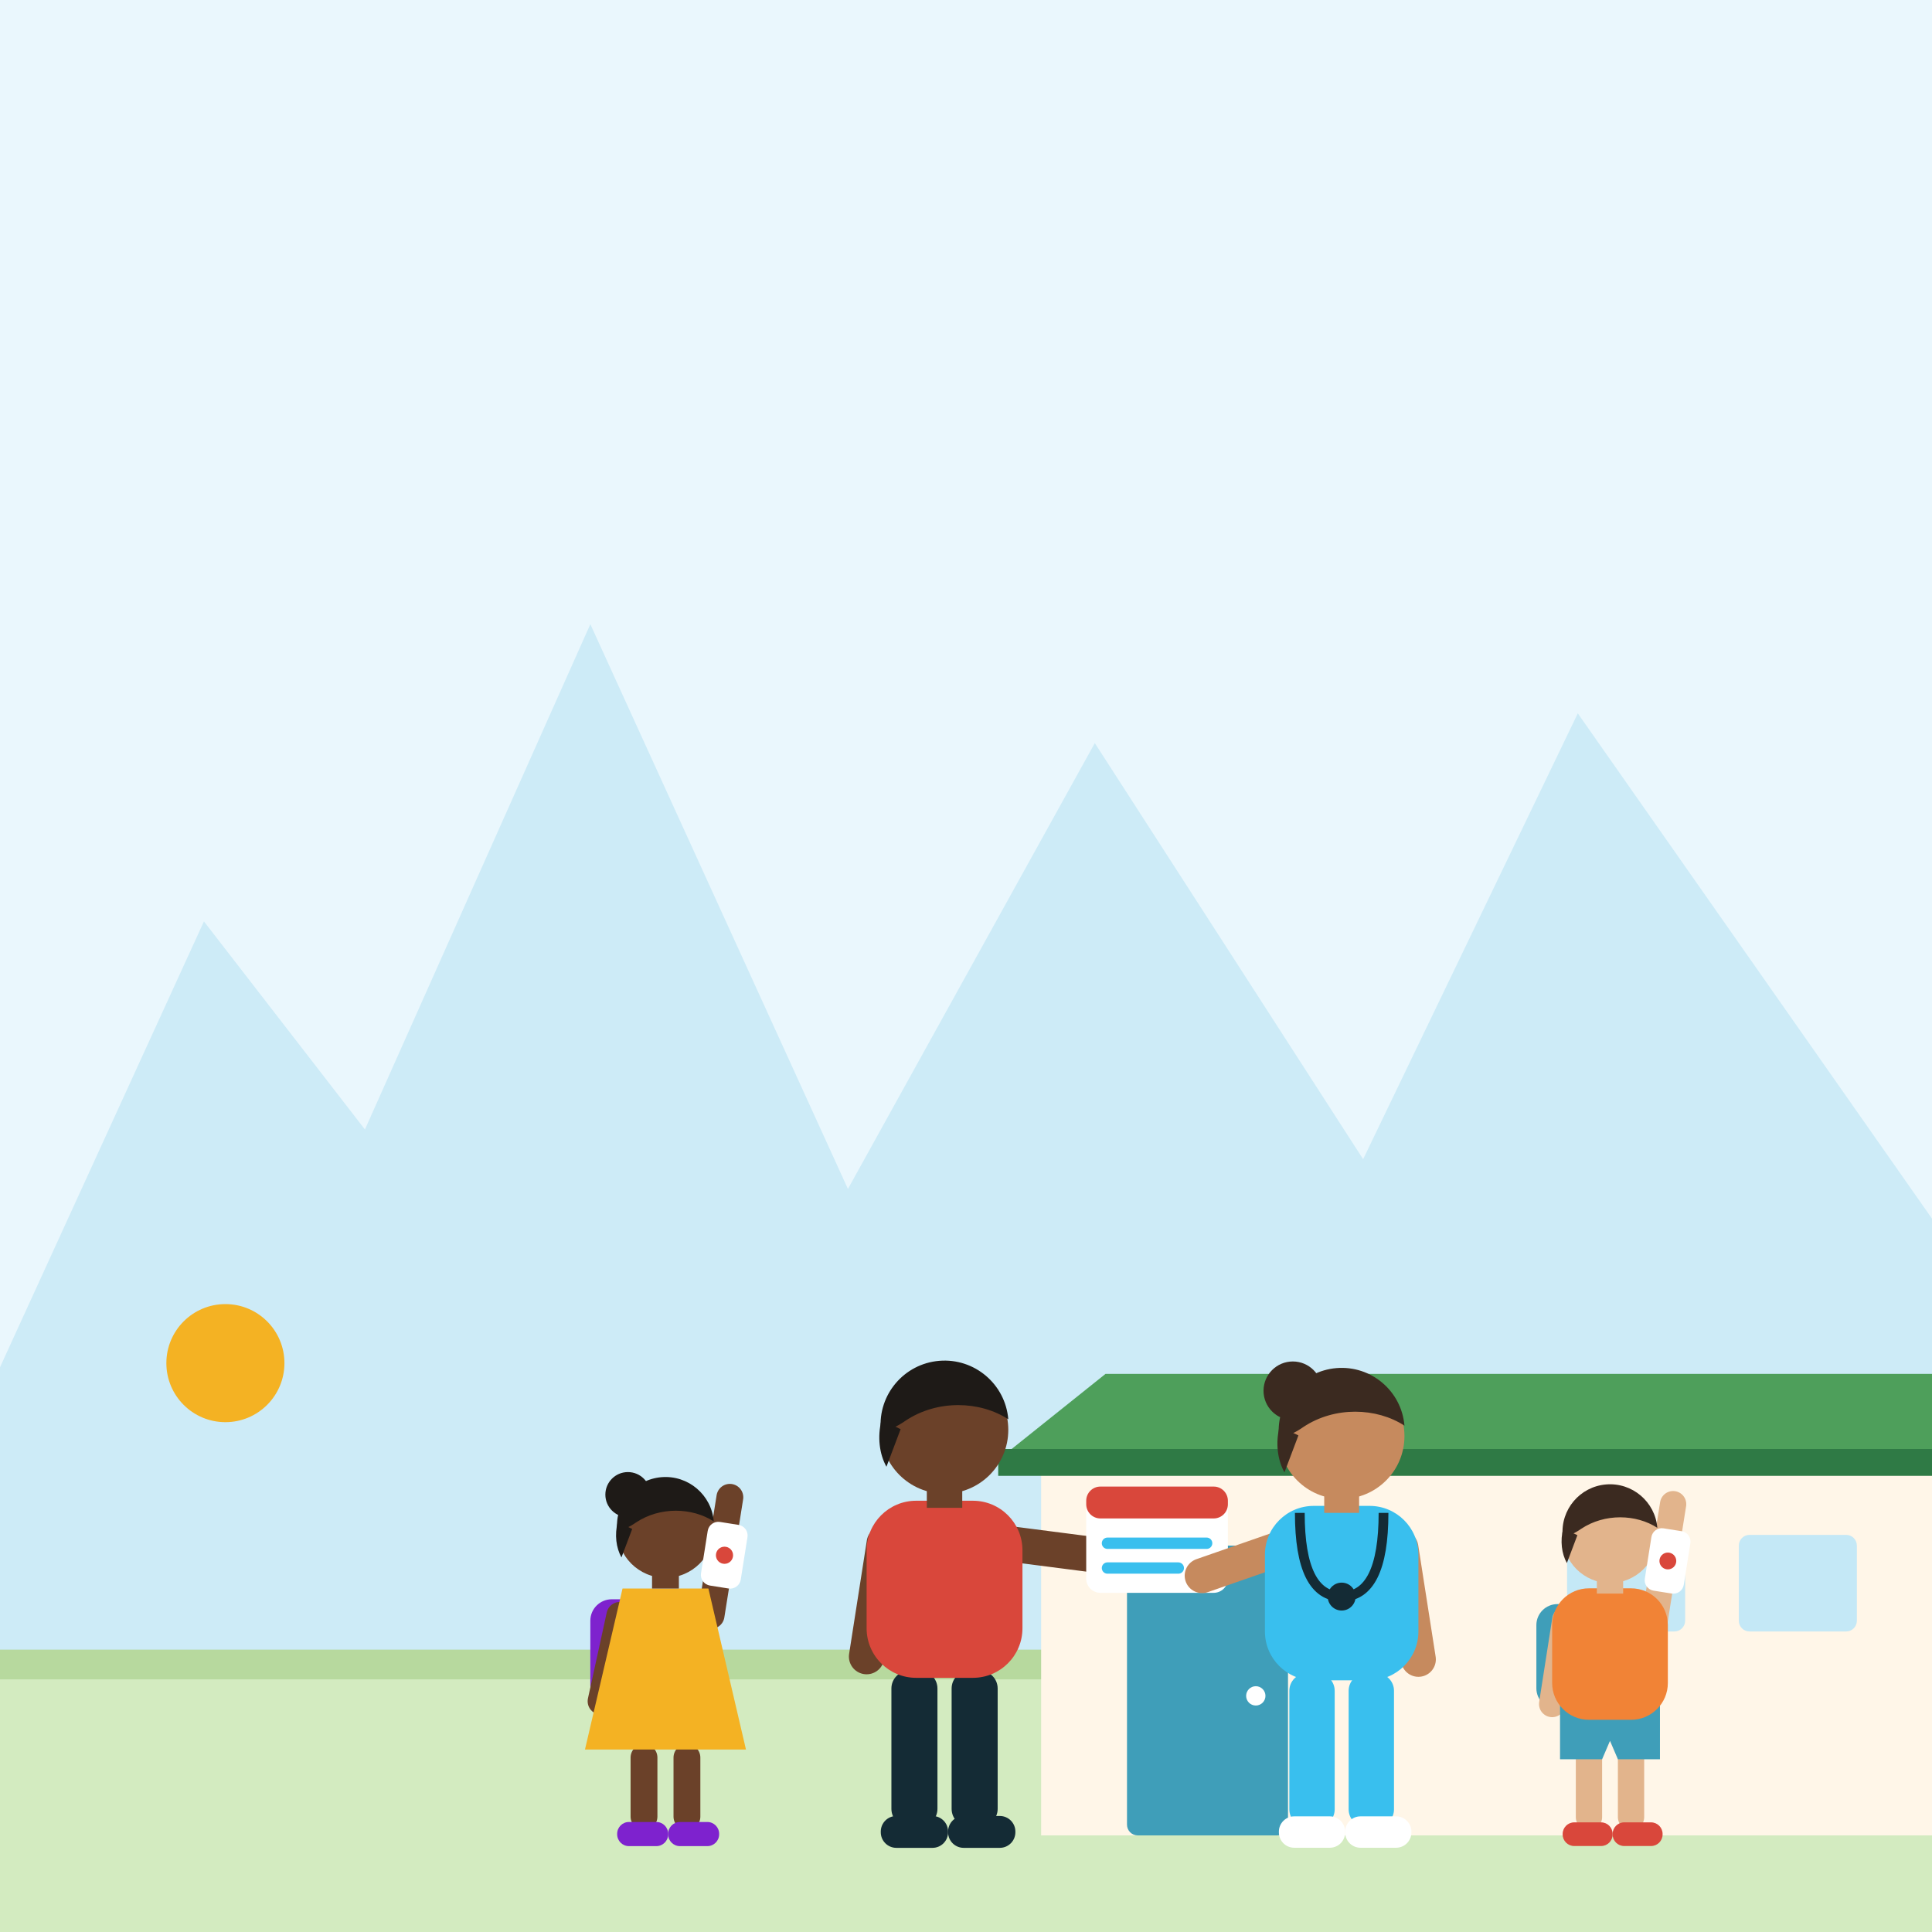
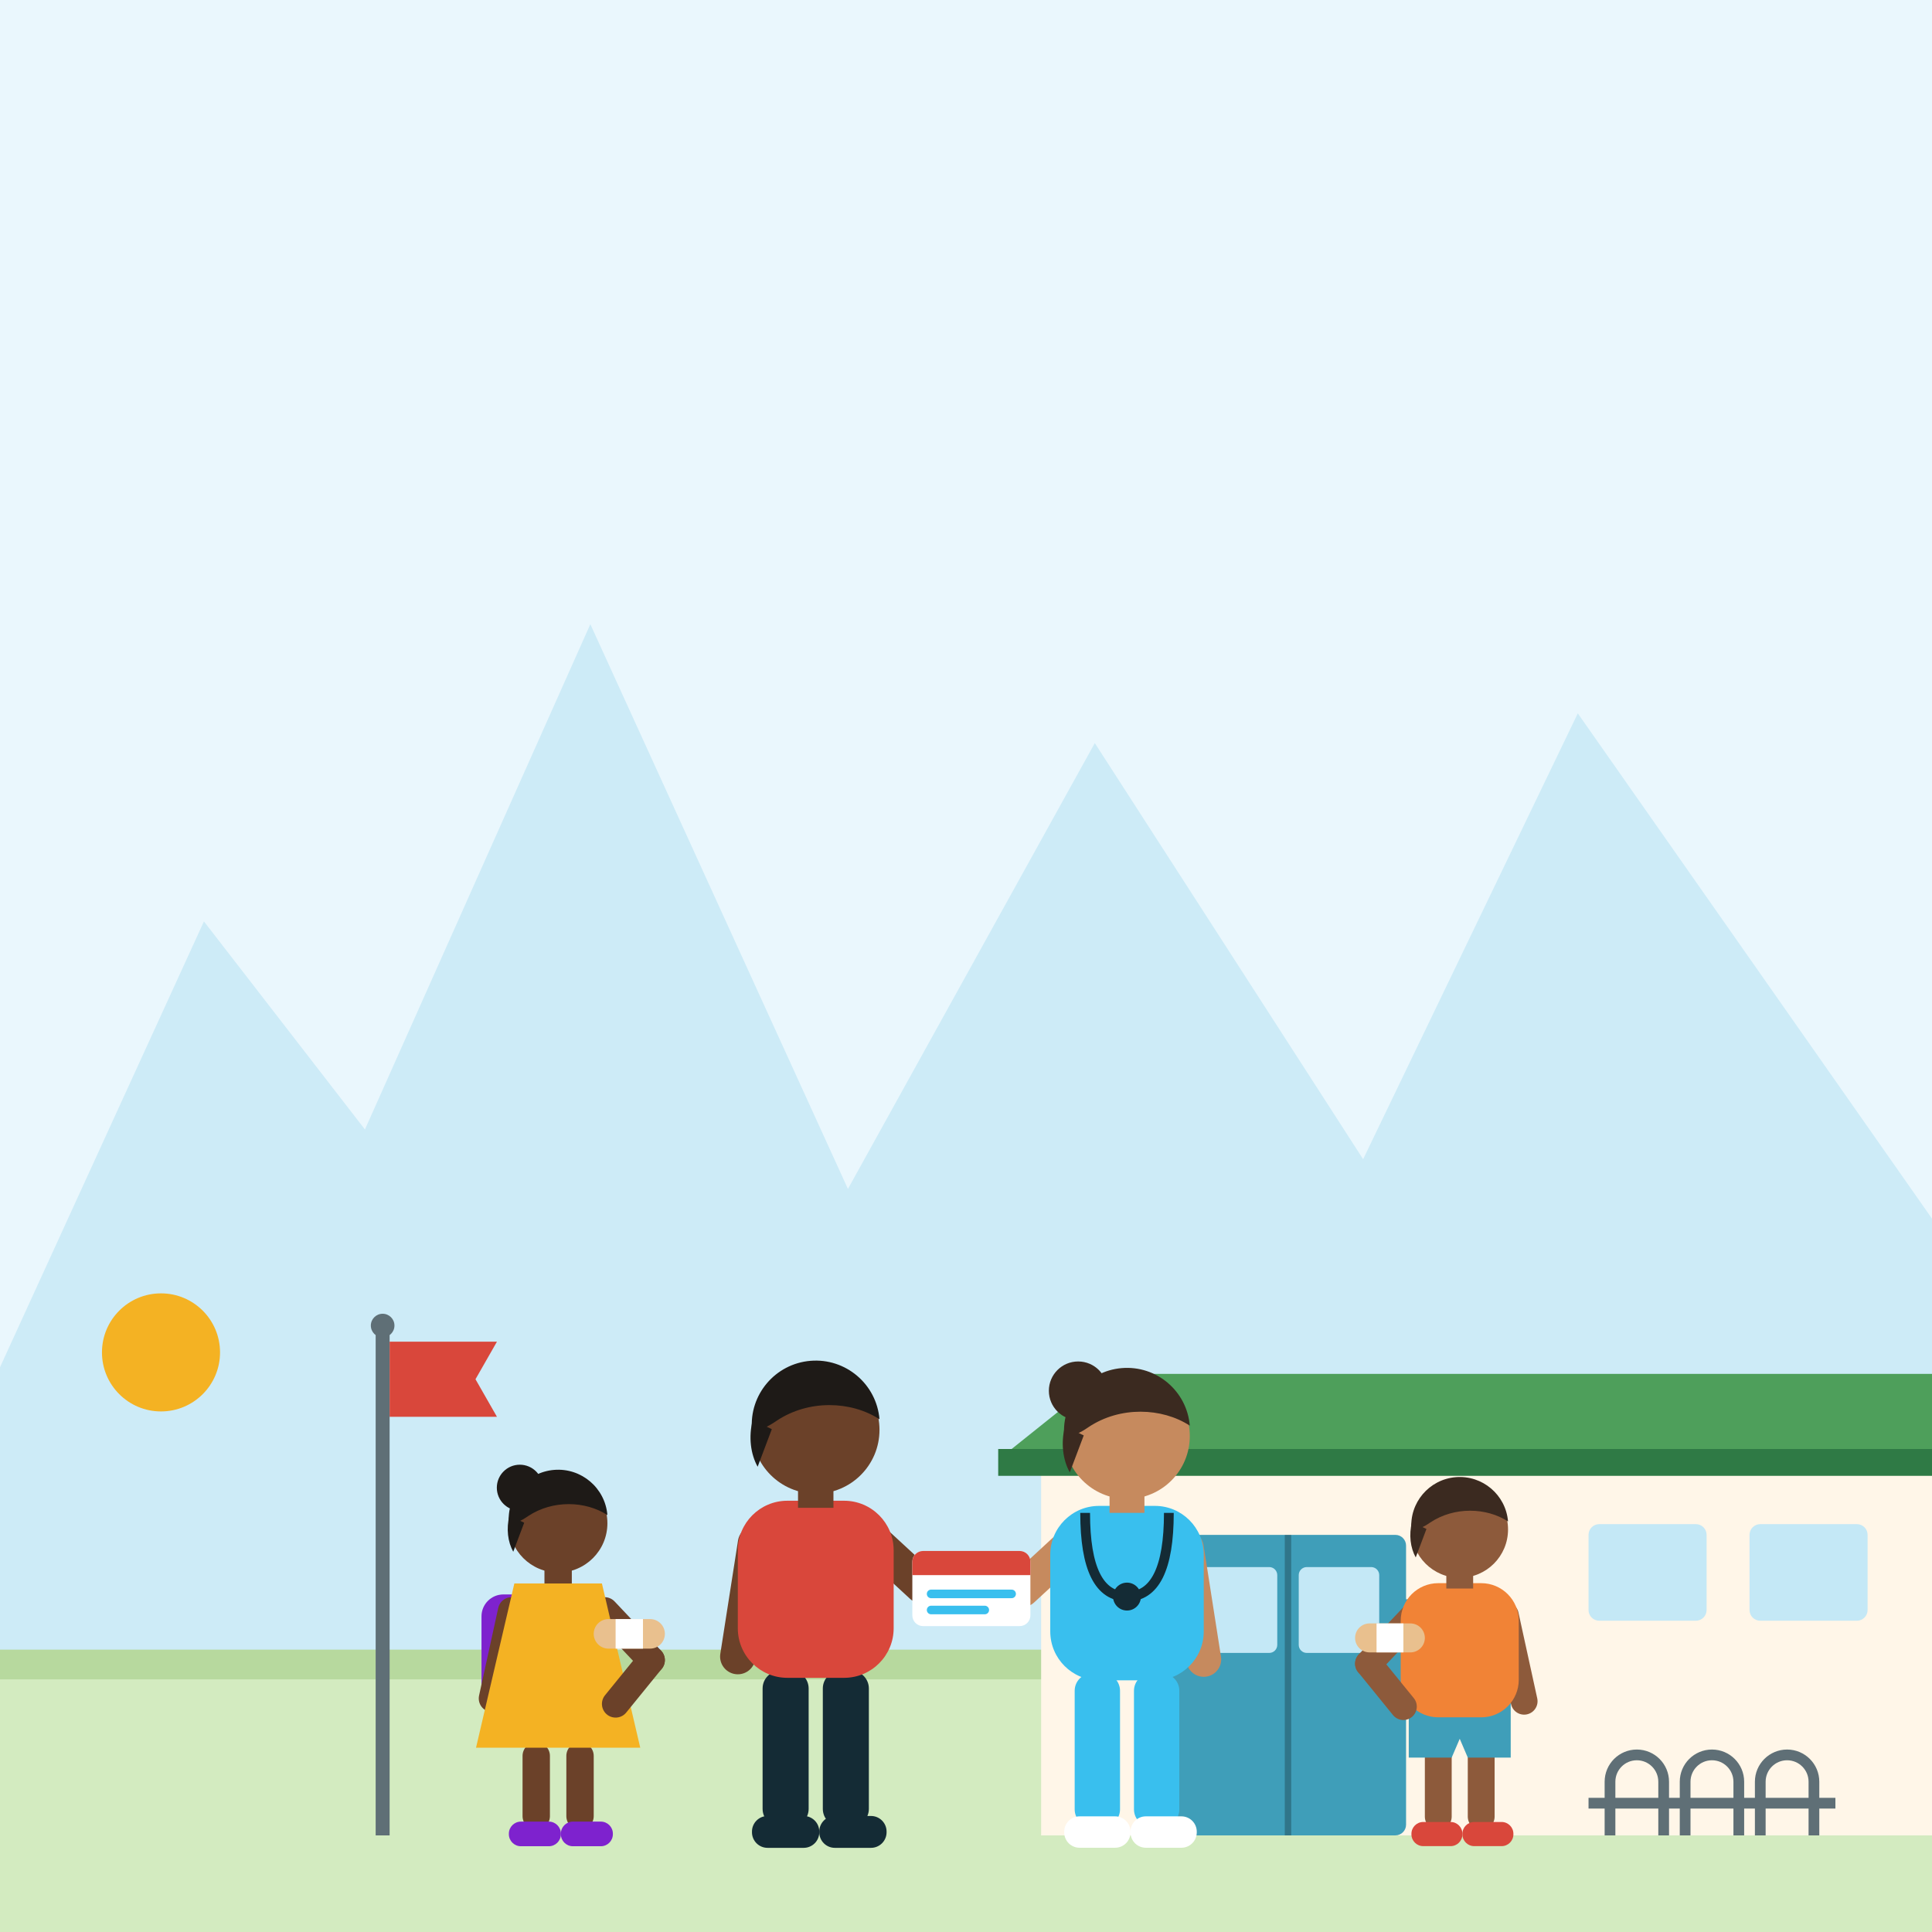
<svg xmlns="http://www.w3.org/2000/svg" width="100%" height="100%" data-sky="#EAF7FD">
  <svg width="100%" height="100%" viewBox="0 0 360 130" preserveAspectRatio="none">
    <rect width="360" height="130" fill="#EAF7FD" />
    <path d="M0 92L38 62l30 14 42-34 48 38 46-30 50 28 40-30 66 34v42H0z" fill="#CDEBF7" />
    <rect y="112" width="360" height="18" fill="#D3EBC0" />
    <path d="M0 112h360" stroke="#B7D99E" stroke-width="2" />
  </svg>
  <svg width="100%" height="100%" viewBox="0 0 360 130" preserveAspectRatio="xMidYMax meet">
-     <circle cx="42" cy="24" r="11" fill="#F4B223" />
+     <circle cx="30" cy="22" r="11" fill="#F4B223" />
+     <rect x="70" y="18" width="2.6" height="94" fill="#5F6F76" />
+     <circle cx="71.3" cy="17" r="2.2" fill="#5F6F76" />
+     <path d="M72.6 20h20l-4 7 4 7h-20z" fill="#D9473B" />
    <rect x="194" y="40" width="166" height="72" fill="#FFF6E8" />
    <path d="M186 42l20-16h154v16z" fill="#4E9F5B" />
    <rect x="186" y="40" width="174" height="5" fill="#2F7A45" />
-     <rect x="292" y="56" width="22" height="18" rx="2" fill="#C4E8F6" />
-     <rect x="324" y="56" width="22" height="18" rx="2" fill="#C4E8F6" />
-     <rect x="210" y="58" width="30" height="54" rx="2" fill="#3F9EB9" />
-     <circle cx="234" cy="86" r="1.8" fill="#FFFFFF" />
-     <g transform="translate(176 113) scale(1.32)">
+     <rect x="296" y="54" width="22" height="18" rx="2" fill="#C4E8F6" />
+     <rect x="326" y="54" width="22" height="18" rx="2" fill="#C4E8F6" />
+     <rect x="218" y="56" width="44" height="56" rx="2" fill="#3F9EB9" />
+     <rect x="223" y="62" width="15" height="16" rx="1.5" fill="#C4E8F6" />
+     <rect x="242" y="62" width="15" height="16" rx="1.5" fill="#C4E8F6" />
+     <path d="M240 56v56" stroke="#142B35" stroke-width="1.2" opacity=".35" />
+     <path d="M300 112v-10a5 5 0 0 1 10 0v10" stroke="#5F6F76" stroke-width="2" fill="none" />
+     <path d="M314 112v-10a5 5 0 0 1 10 0v10" stroke="#5F6F76" stroke-width="2" fill="none" />
+     <path d="M328 112v-10a5 5 0 0 1 10 0v10" stroke="#5F6F76" stroke-width="2" fill="none" />
+     <path d="M296 106h46" stroke="#5F6F76" stroke-width="2" />
+     <g transform="translate(152 113) scale(1.32)">
      <rect x="-7.5" y="-24" width="6.5" height="22" rx="2.5" fill="#142B35" />
      <rect x="1" y="-24" width="6.5" height="22" rx="2.5" fill="#142B35" />
      <rect x="-9" y="-3.5" width="9.5" height="4.5" rx="2.2" fill="#142B35" />
      <rect x="0.5" y="-3.5" width="9.5" height="4.5" rx="2.2" fill="#142B35" />
      <path d="M-8.5 -42L-11 -26" stroke="#6B4129" stroke-width="5" stroke-linecap="round" />
-       <path d="M8.5 -42L24 -40" stroke="#6B4129" stroke-width="5" stroke-linecap="round" />
+       <path d="M8.5 -42L15 -36" stroke="#6B4129" stroke-width="5" stroke-linecap="round" />
      <rect x="-11" y="-48" width="22" height="25" rx="7" fill="#D9473B" />
      <rect x="-2.5" y="-53" width="5" height="6" fill="#6B4129" />
      <circle cx="0" cy="-58" r="9" fill="#6B4129" />
      <path d="M-9 -58a9 9 0 0 1 18-1.5c-4-2.6-10-2.8-14.5.2-1.3.9-2.4 1.4-3.5 1.3z" fill="#1E1A17" />
      <path d="M-8.9 -59.4c-.6 2.4-.3 4.8.7 6.6l2-5.3z" fill="#1E1A17" />
-       <rect x="20" y="-50" width="20" height="15" rx="2" fill="#FFFFFF" />
-       <rect x="20" y="-50" width="20" height="4.5" rx="2" fill="#D9473B" />
-       <path d="M23 -42h14M23 -38.5h10" stroke="#39BFEE" stroke-width="1.6" stroke-linecap="round" />
    </g>
-     <g transform="translate(250 113) scale(1.3)">
+     <g transform="translate(210 113) scale(1.3)">
      <rect x="-7.5" y="-24" width="6.5" height="22" rx="2.5" fill="#39BFEE" />
      <rect x="1" y="-24" width="6.5" height="22" rx="2.5" fill="#39BFEE" />
      <rect x="-9" y="-3.5" width="9.5" height="4.5" rx="2.2" fill="#FFFFFF" />
      <rect x="0.5" y="-3.5" width="9.5" height="4.5" rx="2.2" fill="#FFFFFF" />
-       <path d="M-8.5 -42L-20 -38" stroke="#C68A5E" stroke-width="5" stroke-linecap="round" />
+       <path d="M-8.5 -42L-15 -36" stroke="#C68A5E" stroke-width="5" stroke-linecap="round" />
      <path d="M8.5 -42L11 -26" stroke="#C68A5E" stroke-width="5" stroke-linecap="round" />
      <rect x="-11" y="-48" width="22" height="25" rx="7" fill="#39BFEE" />
      <rect x="-2.5" y="-53" width="5" height="6" fill="#C68A5E" />
      <circle cx="0" cy="-58" r="9" fill="#C68A5E" />
      <circle cx="-7" cy="-64.5" r="4.2" fill="#3B2A20" />
      <path d="M-9 -58a9 9 0 0 1 18-1.5c-4-2.6-10-2.8-14.5.2-1.3.9-2.4 1.4-3.5 1.3z" fill="#3B2A20" />
      <path d="M-8.9 -59.4c-.6 2.4-.3 4.8.7 6.6l2-5.3z" fill="#3B2A20" />
      <path d="M-6 -47q0 12 6 12q6 0 6-12" stroke="#142B35" stroke-width="1.4" fill="none" />
      <circle cx="0" cy="-35" r="2" fill="#142B35" />
    </g>
-     <g transform="translate(124 113) scale(1)">
+     <rect x="170" y="59" width="22" height="14" rx="2" fill="#FFFFFF" />
+     <path d="M170 61a2 2 0 0 1 2-2h18a2 2 0 0 1 2 2v2.5H170z" fill="#D9473B" />
+     <path d="M173.5 67h15M173.5 70h10" stroke="#39BFEE" stroke-width="1.6" stroke-linecap="round" />
+     <g transform="translate(104 113) scale(1.02)">
      <rect x="-14" y="-45" width="11" height="20" rx="4" fill="#7E22CE" />
      <rect x="-6.5" y="-18" width="5" height="16" rx="2.5" fill="#6B4129" />
      <rect x="1.5" y="-18" width="5" height="16" rx="2.5" fill="#6B4129" />
      <rect x="-9" y="-3.5" width="9.5" height="4.5" rx="2.2" fill="#7E22CE" />
      <rect x="0.5" y="-3.5" width="9.5" height="4.5" rx="2.2" fill="#7E22CE" />
      <path d="M-8.5 -42L-12 -26" stroke="#6B4129" stroke-width="5" stroke-linecap="round" />
-       <path d="M8.5 -42L12 -64" stroke="#6B4129" stroke-width="5" stroke-linecap="round" />
+       <path d="M8.5 -42L17 -33" stroke="#6B4129" stroke-width="5" stroke-linecap="round" />
      <path d="M-8 -47h16l7 30h-30z" fill="#F4B223" />
      <rect x="-2.5" y="-53" width="5" height="6" fill="#6B4129" />
      <circle cx="0" cy="-58" r="9" fill="#6B4129" />
      <circle cx="-7" cy="-64.5" r="4.2" fill="#1E1A17" />
      <path d="M-9 -58a9 9 0 0 1 18-1.5c-4-2.6-10-2.8-14.5.2-1.3.9-2.4 1.4-3.5 1.3z" fill="#1E1A17" />
      <path d="M-8.9 -59.4c-.6 2.4-.3 4.8.7 6.6l2-5.3z" fill="#1E1A17" />
-       <rect x="5" y="-57" width="12" height="7.5" rx="2" fill="#FFFFFF" transform="rotate(-81 11 -53.2)" />
-       <circle cx="11" cy="-53.2" r="1.6" fill="#D9473B" />
+       <path d="M17 -33L10.5 -25" stroke="#6B4129" stroke-width="5" stroke-linecap="round" />
+       <rect x="6.5" y="-40.5" width="13" height="5.4" rx="2.7" fill="#E9C08E" />
+       <rect x="10.5" y="-40.5" width="5" height="5.4" fill="#FFFFFF" />
    </g>
-     <g transform="translate(300 113) scale(0.98)">
+     <g transform="translate(272 113) scale(1)">
      <rect x="-14" y="-45" width="11" height="20" rx="4" fill="#3F9EB9" />
-       <rect x="-6.5" y="-18" width="5" height="16" rx="2.5" fill="#E2B48C" />
-       <rect x="1.5" y="-18" width="5" height="16" rx="2.5" fill="#E2B48C" />
+       <rect x="-6.5" y="-18" width="5" height="16" rx="2.5" fill="#8D5A3B" />
+       <rect x="1.5" y="-18" width="5" height="16" rx="2.5" fill="#8D5A3B" />
      <rect x="-9" y="-3.5" width="9.5" height="4.5" rx="2.2" fill="#D9473B" />
      <rect x="0.5" y="-3.5" width="9.5" height="4.5" rx="2.2" fill="#D9473B" />
-       <path d="M-8.5 -42L-11 -26" stroke="#E2B48C" stroke-width="5" stroke-linecap="round" />
-       <path d="M8.5 -42L12 -64" stroke="#E2B48C" stroke-width="5" stroke-linecap="round" />
+       <path d="M-8.5 -42L-17 -33" stroke="#8D5A3B" stroke-width="5" stroke-linecap="round" />
+       <path d="M8.5 -42L12 -26" stroke="#8D5A3B" stroke-width="5" stroke-linecap="round" />
      <path d="M-9.5 -26h19v10.5h-8l-1.5-3.5-1.5 3.5h-8z" fill="#3F9EB9" />
      <rect x="-11" y="-48" width="22" height="25" rx="7" fill="#F18336" />
-       <rect x="-2.5" y="-53" width="5" height="6" fill="#E2B48C" />
-       <circle cx="0" cy="-58" r="9" fill="#E2B48C" />
+       <rect x="-2.5" y="-53" width="5" height="6" fill="#8D5A3B" />
+       <circle cx="0" cy="-58" r="9" fill="#8D5A3B" />
      <path d="M-9 -58a9 9 0 0 1 18-1.5c-4-2.6-10-2.8-14.5.2-1.3.9-2.4 1.4-3.5 1.3z" fill="#3B2A20" />
      <path d="M-8.9 -59.4c-.6 2.4-.3 4.8.7 6.6l2-5.3z" fill="#3B2A20" />
-       <rect x="5" y="-57" width="12" height="7.5" rx="2" fill="#FFFFFF" transform="rotate(-81 11 -53.2)" />
-       <circle cx="11" cy="-53.2" r="1.6" fill="#D9473B" />
+       <path d="M-17 -33L-10.5 -25" stroke="#8D5A3B" stroke-width="5" stroke-linecap="round" />
+       <rect x="-19.5" y="-40.5" width="13" height="5.4" rx="2.7" fill="#E9C08E" />
+       <rect x="-15.5" y="-40.5" width="5" height="5.4" fill="#FFFFFF" />
    </g>
  </svg>
</svg>
